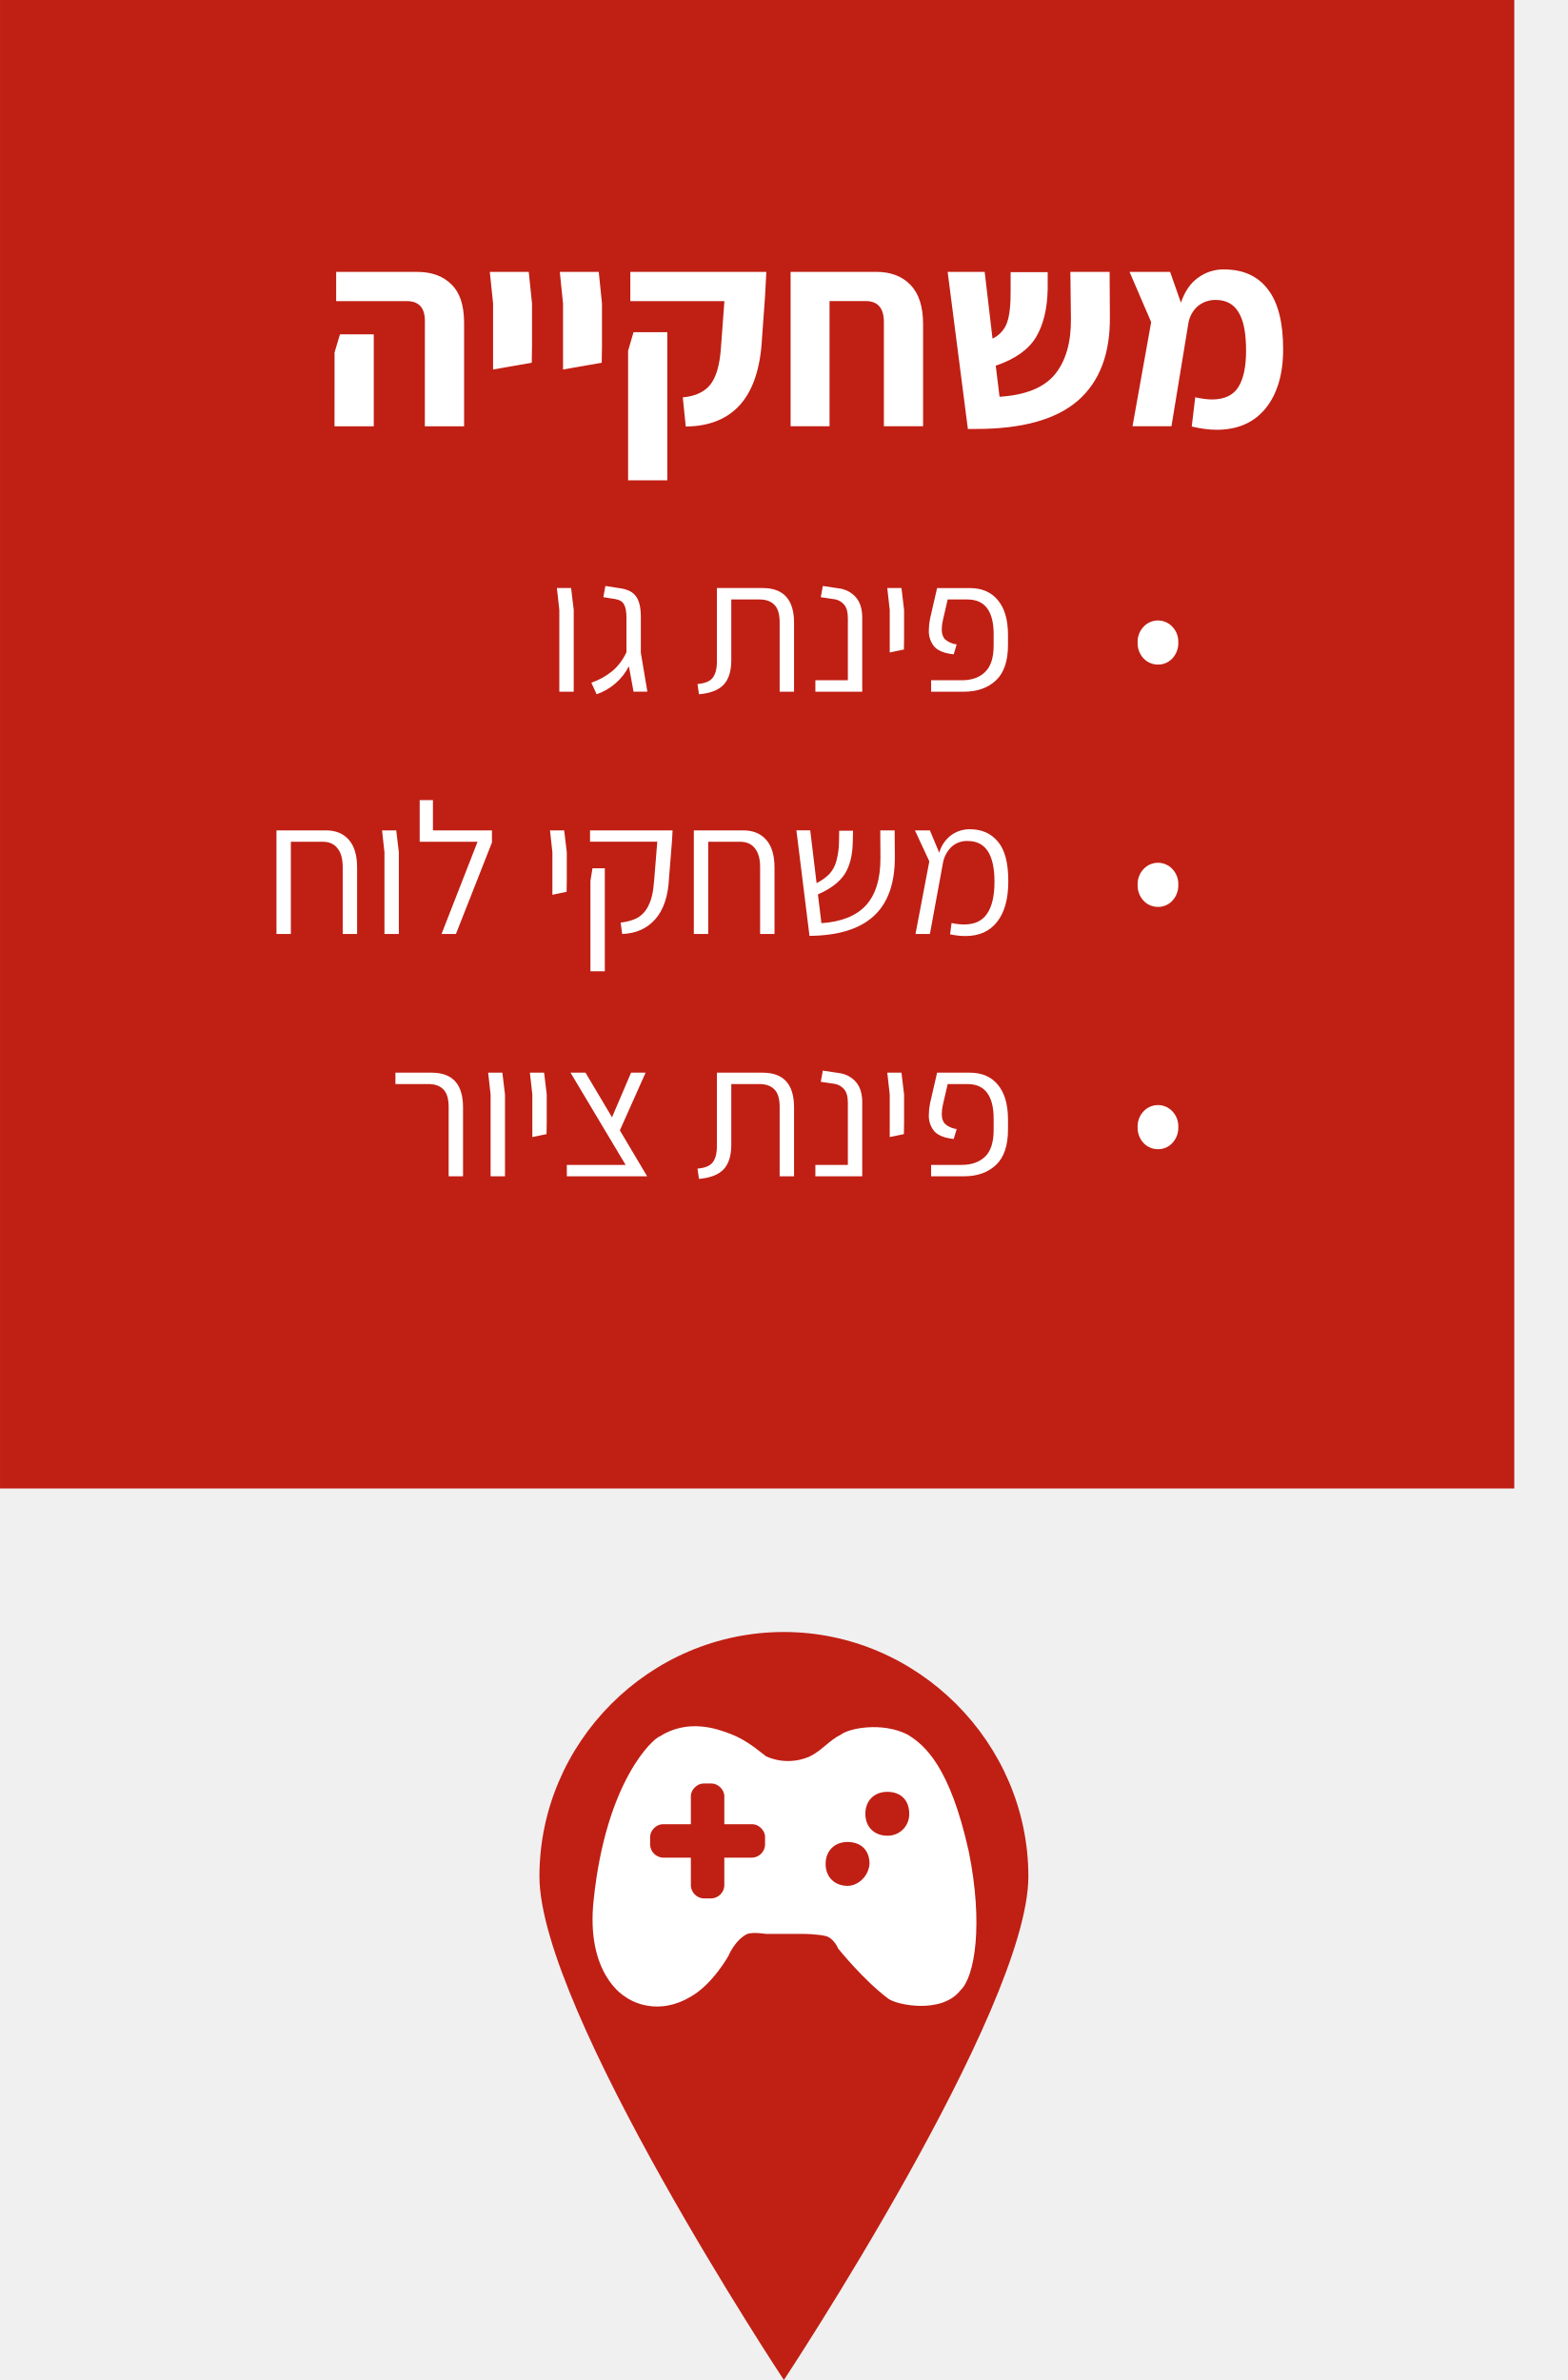
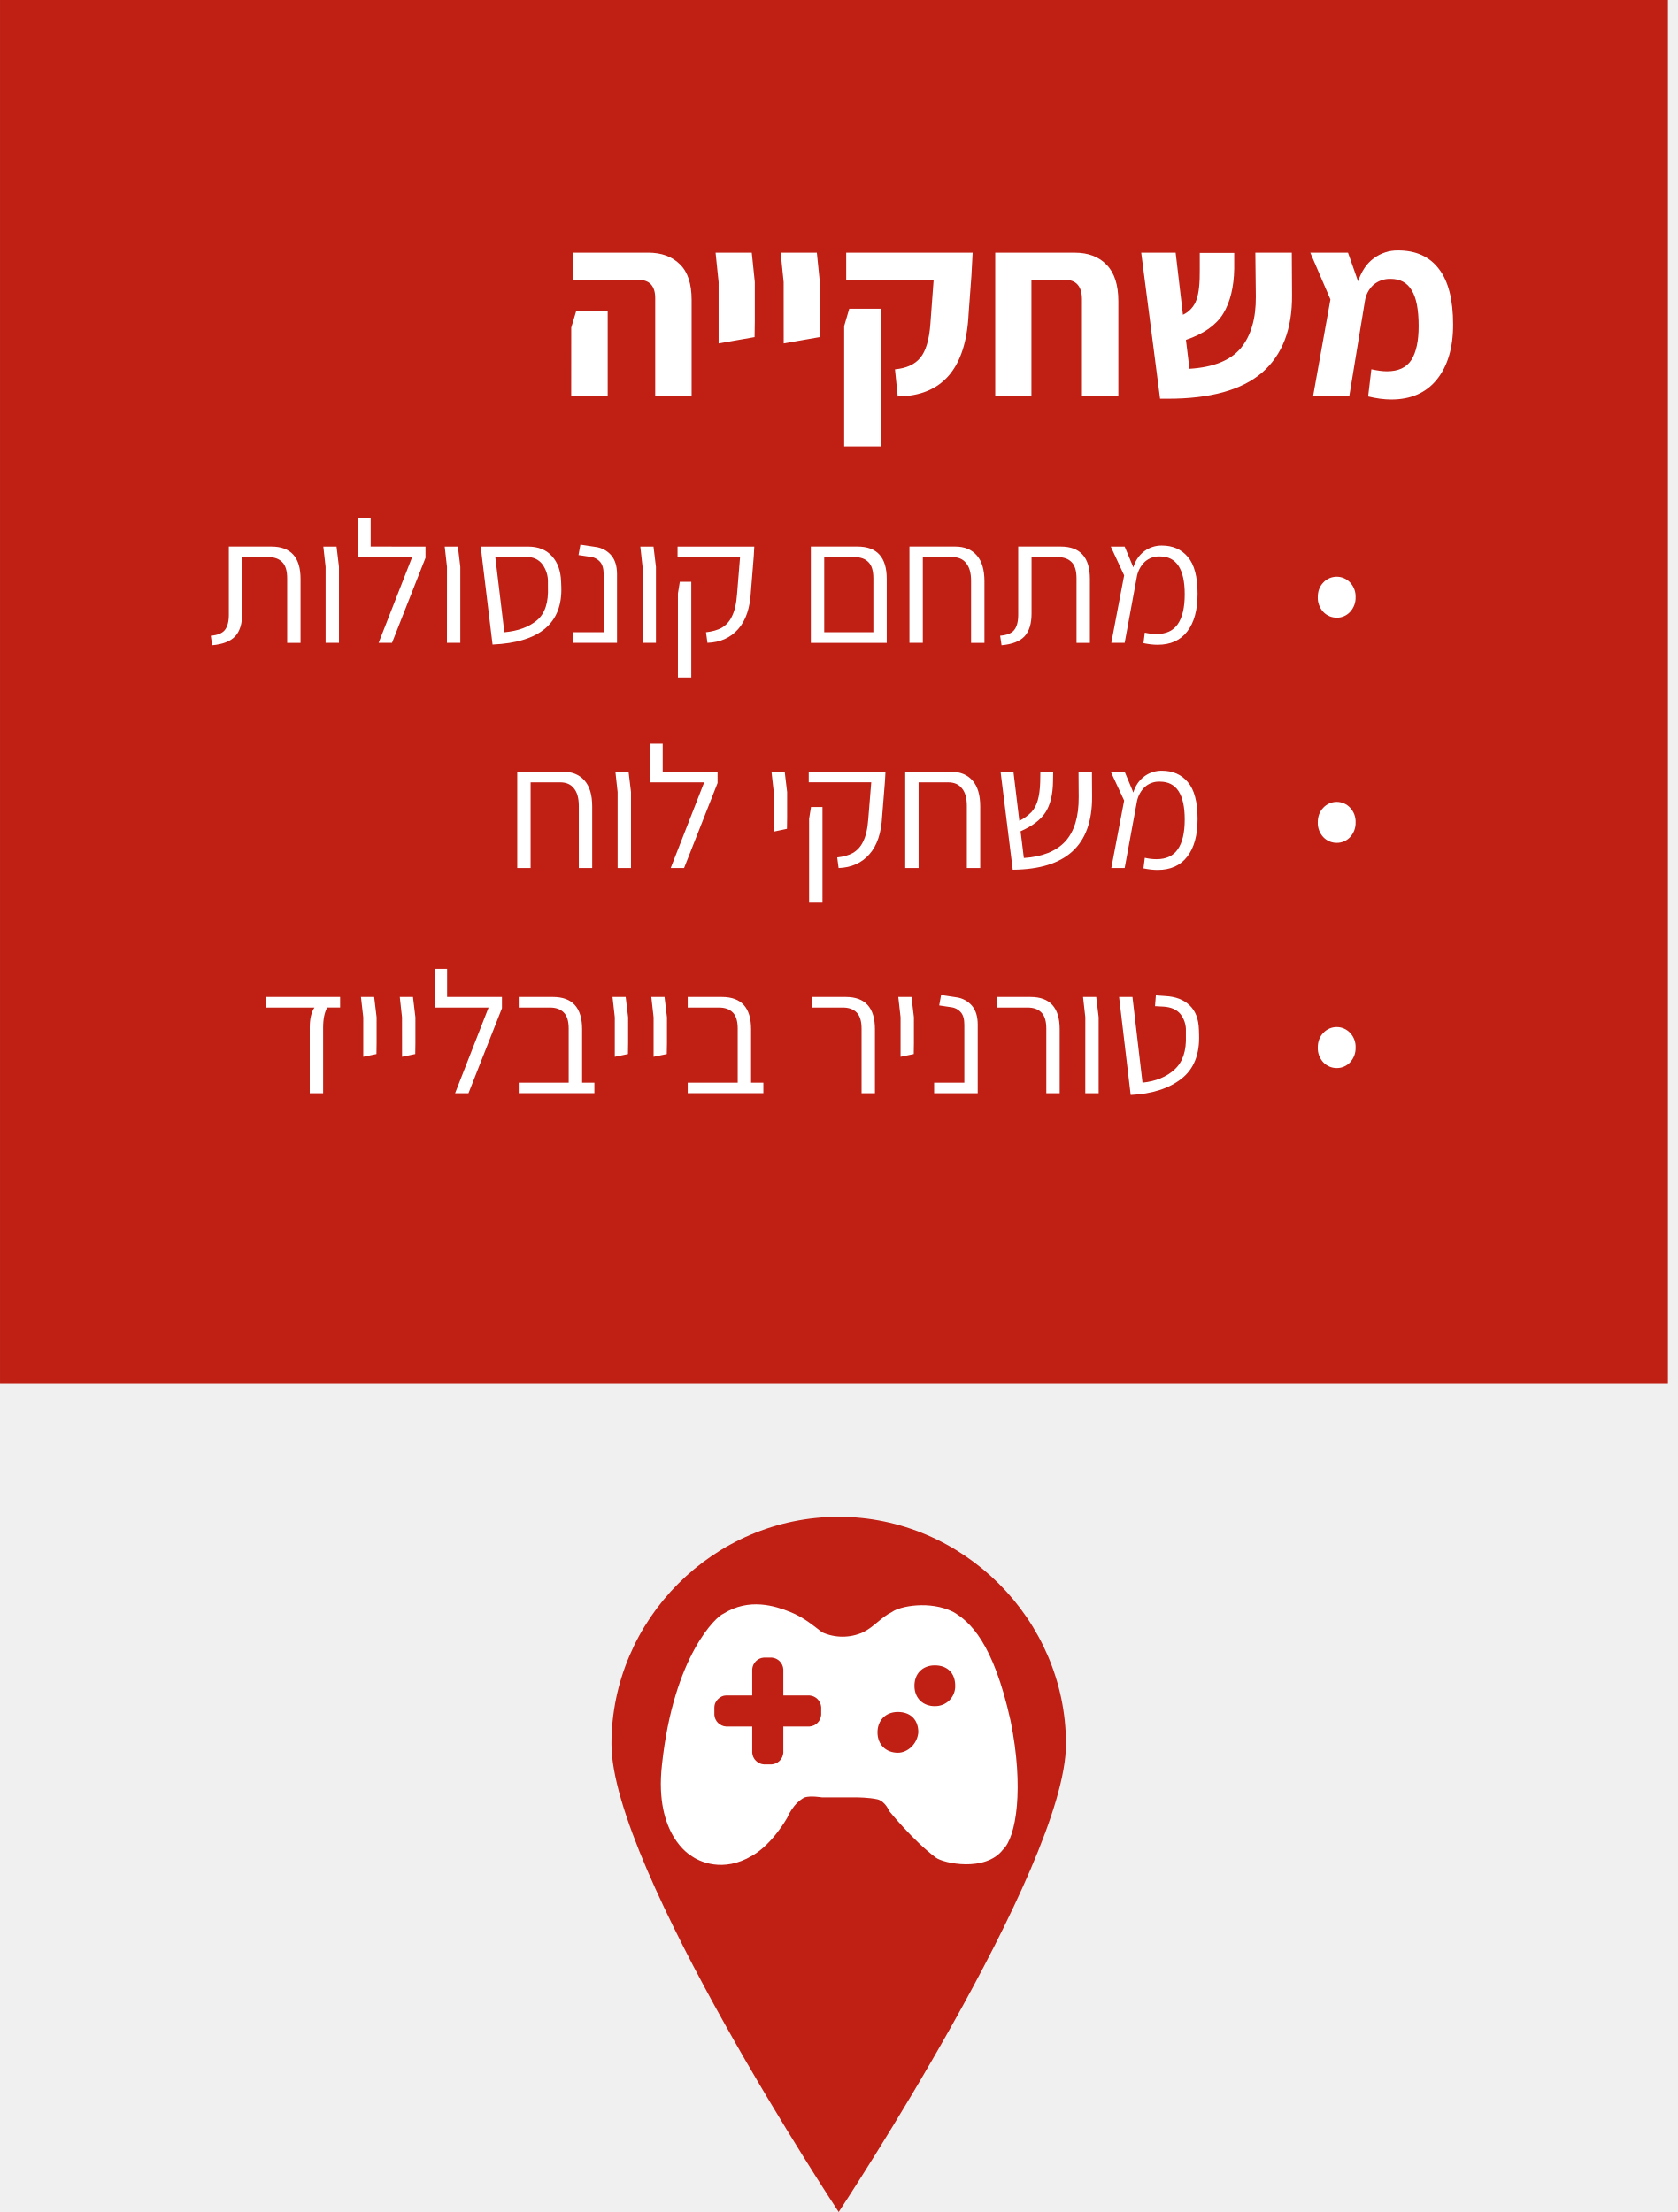
- <svg xmlns="http://www.w3.org/2000/svg" width="135.866" height="206.269" viewBox="0 0 35.947 54.575">
-   <path fill="#f64a3f" style="stroke-width:.265;fill:#c01f14;fill-opacity:1" d="M73.308 72.306h34.722v34.132H73.308z" transform="translate(-73.308 -72.306)" />
-   <path d="M83.05 79.663c0-.302-.139-.452-.416-.452h-1.618v-.67h1.86c.33 0 .591.095.781.285.195.186.292.48.292.88v2.375h-.9zm-2.071.725.124-.415h.775v2.108h-.9zm3.635-1.122-.075-.725h.893l.075.725v.967l-.006.391-.887.155zm1.604 0-.074-.725h.893l.074.725v.967l-.006.391-.887.155zm2.746 2.152c.28-.025.49-.12.626-.286.136-.165.22-.446.248-.843l.08-1.078h-2.157v-.67h3.119l-.031.576-.068.937c-.067 1.343-.65 2.02-1.749 2.033zM87.71 80.35l.124-.427h.775v3.397h-.899zm5.691-1.81c.331 0 .592.1.782.297.194.199.291.499.291.9v2.343h-.899v-2.387c0-.322-.139-.483-.415-.483h-.831v2.87h-.893v-3.54zm5.356 1.035c.008.848-.238 1.488-.738 1.922-.5.43-1.275.645-2.325.645h-.193l-.464-3.602h.849l.18 1.531a.643.643 0 0 0 .335-.372c.057-.165.084-.413.08-.744v-.409h.85v.39c-.009.455-.1.825-.273 1.11-.174.282-.48.497-.918.645l.087.713c.591-.037 1.013-.206 1.265-.508.252-.306.376-.73.372-1.271l-.013-1.085h.9zm3.973.738c0 .575-.135 1.027-.403 1.358-.265.326-.64.49-1.123.49-.173 0-.364-.025-.57-.075l.08-.67c.153.034.281.05.385.05.28 0 .481-.093.601-.279.12-.19.18-.469.18-.837 0-.409-.058-.704-.174-.886-.111-.186-.285-.28-.52-.28a.626.626 0 0 0-.422.15.671.671 0 0 0-.21.403l-.385 2.343h-.893l.428-2.387-.496-1.153h.93l.248.707c.087-.256.217-.447.39-.57a.977.977 0 0 1 .596-.193c.442 0 .779.153 1.01.459.232.302.348.758.348 1.37zm-16.597 5.979-.056-.502h.326l.06.502v1.875h-.33zm1.702 1.875-.107-.583a1.31 1.31 0 0 1-.74.642l-.12-.265a1.55 1.55 0 0 0 .484-.27c.13-.111.238-.254.32-.428v-.788c0-.142-.018-.245-.055-.308-.034-.065-.101-.107-.201-.124L87.142 86l.047-.257.36.056c.165.026.282.09.35.193.069.102.103.255.103.458v.826l.15.89zm1.466-.176c.168-.014.284-.061.347-.141.065-.083.098-.207.098-.373V85.79h1.049c.48 0 .72.266.72.797v1.58h-.33v-1.593c0-.186-.04-.318-.12-.398-.08-.083-.195-.124-.343-.124h-.646v1.391c0 .251-.059.44-.176.565-.117.123-.305.196-.565.218zm2.703-.086h.745V86.48c0-.14-.029-.243-.085-.309a.376.376 0 0 0-.249-.128L92.128 86l.047-.257.373.056a.61.61 0 0 1 .394.214c.091.111.137.264.137.458v1.696h-1.075zm1.705-1.613-.056-.502h.325l.06.502v.637l-.004.27-.325.069zm.949 1.613h.702c.222 0 .4-.06.53-.184.135-.125.202-.33.202-.616v-.261c0-.26-.05-.457-.15-.591-.1-.134-.251-.201-.454-.201h-.45l-.11.475a.978.978 0 0 0-.026.214c0 .097.025.173.077.227a.5.5 0 0 0 .265.115l-.068.227c-.2-.02-.346-.075-.437-.167a.547.547 0 0 1-.133-.39c0-.08.009-.163.026-.252l.163-.71h.749c.277 0 .49.091.642.274.154.182.233.445.235.787v.24c0 .371-.092.644-.278.818-.185.17-.428.257-.728.257h-.757zm5.202-.36a.452.452 0 0 1-.33-.14.51.51 0 0 1-.137-.364.5.5 0 0 1 .137-.364.452.452 0 0 1 .66 0 .5.5 0 0 1 .136.364.511.511 0 0 1-.137.364.442.442 0 0 1-.33.14zm-19.083 3.802c.229 0 .406.072.531.218.126.143.188.355.188.638v1.52h-.33V92.19c0-.191-.04-.335-.12-.432-.076-.1-.19-.15-.341-.15h-.728v2.115h-.33v-2.376zm1.346.5-.055-.5h.325l.06.5v1.876h-.33zm2.465-.5v.278l-.826 2.098h-.33l.826-2.115h-1.327v-.955h.304v.694zm1.386.5-.055-.5h.325l.06.5v.639l-.004.27-.326.068zm1.565 1.615c.152-.018.279-.053.381-.107a.626.626 0 0 0 .257-.283c.069-.134.112-.323.129-.565l.073-.9h-1.542v-.26h1.893l-.013.235-.069.86c-.02.415-.125.728-.316.943-.189.214-.441.326-.758.338zm-.693-.955.047-.291h.283v2.363h-.33zm3.501-1.16c.228 0 .405.072.531.218.126.143.189.355.189.638v1.52h-.33V92.19c0-.191-.04-.335-.12-.432-.077-.1-.191-.15-.343-.15h-.727v2.115h-.33v-2.376zm3.479.612c.002.605-.159 1.056-.484 1.353-.323.297-.814.448-1.473.454l-.3-2.42h.317l.146 1.212c.128-.068.228-.14.3-.218a.713.713 0 0 0 .154-.291 1.79 1.79 0 0 0 .06-.441l.004-.253h.317l-.005.249c-.005.314-.068.563-.188.749-.12.182-.324.337-.612.462l.081.66c.454-.03.794-.165 1.019-.407.225-.246.337-.611.334-1.096l-.004-.625h.33zm2.602.552c0 .405-.085.717-.257.933-.168.217-.41.326-.728.326-.108 0-.225-.013-.35-.039l.034-.26c.094.022.19.034.29.034.238 0 .412-.082.523-.245.114-.165.171-.41.171-.736 0-.622-.204-.933-.612-.933a.523.523 0 0 0-.372.132.683.683 0 0 0-.193.347l-.304 1.653h-.33l.317-1.666-.33-.71h.343l.214.513a.749.749 0 0 1 .274-.402.71.71 0 0 1 .428-.137c.271 0 .485.094.642.283.16.185.24.488.24.907zm3.432.591a.452.452 0 0 1-.33-.141.51.51 0 0 1-.137-.364.5.5 0 0 1 .137-.364.452.452 0 0 1 .66 0 .5.5 0 0 1 .136.364.511.511 0 0 1-.137.364.442.442 0 0 1-.33.141zm-16.265 4.584c0-.185-.04-.318-.12-.398-.08-.083-.194-.124-.342-.124h-.758v-.261h.83c.48 0 .72.265.72.796v1.58h-.33zm.962-.282-.056-.501h.326l.06.5v1.876h-.33zm.957 0-.056-.501h.326l.06.5v.639l-.004.27-.326.068zm2.632 1.875h-1.841v-.261h1.348l-1.263-2.115h.343l.608 1.023.437-1.023h.333l-.59 1.323zm1.155-.176c.168-.014.284-.061.347-.141.065-.083.098-.207.098-.372v-1.687h1.049c.48 0 .72.265.72.796v1.58h-.33v-1.593c0-.185-.04-.318-.12-.398-.08-.083-.195-.124-.343-.124h-.646v1.391c0 .252-.059.44-.176.565-.117.123-.305.196-.565.219zm2.703-.085h.745v-1.426c0-.14-.029-.242-.085-.308a.376.376 0 0 0-.249-.129l-.287-.042.047-.257.373.056a.61.61 0 0 1 .394.214c.091.11.137.264.137.458v1.695h-1.075Zm1.705-1.614-.056-.501h.325l.06.5v.639l-.004.27-.325.068zm.949 1.614h.702c.222 0 .4-.062.53-.184.135-.126.202-.331.202-.617v-.26c0-.26-.05-.458-.15-.592-.1-.134-.251-.201-.454-.201h-.45l-.11.475a.978.978 0 0 0-.026.214c0 .097.025.173.077.227a.5.5 0 0 0 .265.116l-.068.227c-.2-.02-.346-.076-.437-.167a.547.547 0 0 1-.133-.39c0-.08.009-.164.026-.253l.163-.71h.749c.277 0 .49.091.642.274.154.182.233.445.235.788v.24c0 .37-.092.643-.278.817-.185.171-.428.257-.728.257h-.757zm5.202-.36a.452.452 0 0 1-.33-.141.51.51 0 0 1-.137-.364.5.5 0 0 1 .137-.364.452.452 0 0 1 .66 0 .5.5 0 0 1 .136.364.511.511 0 0 1-.137.364.442.442 0 0 1-.33.141z" fill="#fff" style="stroke-width:.265" transform="translate(-73.308 -72.306)" />
-   <path d="M96.888 115.334c0 3.067-5.606 11.547-5.606 11.547s-5.605-8.48-5.605-11.547c0-3.066 2.515-5.605 5.605-5.605 3.066 0 5.606 2.539 5.606 5.605z" fill="#f64a3f" style="stroke-width:.265;fill:#c01f14;fill-opacity:1" transform="translate(-73.308 -72.306)" />
-   <path d="M93.653 114.4c-.288 0-.503-.191-.503-.503 0-.287.191-.503.503-.503.311 0 .503.192.503.503a.491.491 0 0 1-.503.503zm-.91 1.15c-.288 0-.504-.191-.504-.503 0-.287.192-.503.503-.503.312 0 .504.192.504.503-.024.287-.264.503-.504.503zm-1.893-.934a.309.309 0 0 1-.287.287h-.647v.647a.31.31 0 0 1-.288.288h-.192a.31.31 0 0 1-.287-.288v-.647h-.647a.309.309 0 0 1-.287-.287v-.192c0-.144.144-.287.287-.287h.647v-.647c0-.144.144-.287.287-.287h.192c.144 0 .288.143.288.287v.647h.647c.143 0 .287.143.287.287zm4.671.144c-.431-1.94-1.006-2.444-1.413-2.684-.575-.287-1.318-.143-1.51 0-.287.144-.43.36-.718.504a1.228 1.228 0 0 1-1.006 0c-.192-.144-.431-.36-.79-.504-.36-.143-1.007-.359-1.653.049-.144.048-1.222 1.006-1.51 3.737-.191 1.724.719 2.227.719 2.227.192.144.79.432 1.51 0 .502-.287.861-.934.861-.934s.144-.36.432-.503c.143-.048.43 0 .43 0h.863s.288 0 .503.048c.192.048.288.288.288.288s.575.718 1.15 1.15c.191.143 1.221.359 1.653-.192.335-.312.527-1.533.191-3.186z" fill="#fff" style="stroke-width:.265" transform="translate(-73.308 -72.306)" />
+ <svg xmlns="http://www.w3.org/2000/svg" width="156.374" height="206.269" viewBox="0 0 41.373 54.575">
+   <path fill="#f64a3f" style="stroke-width:.265;fill:#c01f14;fill-opacity:1" d="M96.514 106.575h41.141v34.132H96.514z" transform="translate(-96.514 -106.575)" />
+   <path d="M112.675 113.932c0-.302-.139-.453-.416-.453h-1.618v-.67h1.86c.33 0 .591.096.782.286.194.186.29.48.29.88v2.375h-.898zm-2.071.725.124-.415h.775v2.108h-.9zm3.635-1.122-.075-.725h.893l.075.725v.967l-.006.391-.887.155zm1.604 0-.074-.725h.893l.074.725v.967l-.006.391-.886.155zm2.746 2.152c.28-.025.49-.12.626-.286.136-.165.22-.446.248-.843l.08-1.079h-2.157v-.67h3.119l-.031.577-.069.937c-.066 1.343-.649 2.02-1.748 2.033zm-1.253-1.067.125-.428h.774v3.398h-.899zm5.691-1.81c.331 0 .591.099.782.297.194.199.29.498.29.9v2.343h-.898v-2.387c0-.322-.139-.484-.416-.484h-.83v2.871h-.893v-3.54zm5.356 1.035c.008.847-.238 1.488-.738 1.922-.5.43-1.275.645-2.325.645h-.192l-.465-3.602h.849l.18 1.531a.641.641 0 0 0 .335-.372c.058-.165.084-.413.08-.744v-.41h.85v.391c-.008.455-.1.825-.273 1.11-.174.281-.48.496-.918.645l.087.713c.591-.037 1.013-.207 1.265-.508.252-.306.376-.73.372-1.271l-.012-1.085h.899zm3.973.738c0 .575-.135 1.027-.403 1.358-.265.326-.64.49-1.123.49-.173 0-.364-.025-.57-.075l.08-.67c.153.034.282.05.385.05.28 0 .481-.093.601-.279.12-.19.18-.469.18-.837 0-.41-.058-.705-.174-.887-.111-.186-.285-.278-.52-.278a.626.626 0 0 0-.422.148.671.671 0 0 0-.21.403l-.385 2.344h-.893l.428-2.387-.496-1.153h.93l.248.706c.087-.256.217-.446.39-.57a.977.977 0 0 1 .596-.192c.442 0 .779.153 1.01.459.232.301.348.758.348 1.37zm-30.643 7.677c.169-.015.284-.062.347-.142.065-.082.098-.206.098-.372v-1.687h1.049c.48 0 .72.266.72.797v1.58h-.33v-1.593c0-.186-.04-.318-.12-.398-.08-.083-.194-.125-.343-.125h-.646v1.392c0 .251-.059.44-.176.565-.117.123-.305.195-.565.218zm2.832-1.7-.056-.5h.326l.06.5v1.875h-.33zm2.464-.5v.278l-.826 2.097h-.33l.827-2.115h-1.327v-.954h.304v.693zm.53.5-.056-.5h.325l.06.5v1.875h-.33zm2.82.501c.028.893-.537 1.366-1.696 1.417l-.261-2.158-.03-.26h1.169c.25 0 .446.078.586.235.143.154.218.365.227.633zm-1.405 1.113c.34-.031.608-.13.805-.295.197-.166.287-.441.27-.827v-.102a.715.715 0 0 0-.138-.454.445.445 0 0 0-.376-.176h-.784zm1.704 0h.745v-1.426c0-.14-.028-.242-.085-.308a.375.375 0 0 0-.248-.128l-.287-.043.047-.257.372.056a.61.61 0 0 1 .394.214c.091.111.137.264.137.458v1.695h-1.075zm1.705-1.614-.055-.5h.325l.06.5v1.875h-.33zm1.565 1.614c.152-.017.279-.053.382-.107a.625.625 0 0 0 .256-.282c.069-.135.112-.323.129-.566l.073-.899h-1.542v-.26h1.893l-.013.235-.069.86c-.02.414-.125.728-.316.942-.189.214-.442.327-.758.338zm-.693-.955.047-.29h.283v2.363h-.33zm4.431-1.16c.48 0 .72.266.72.797v1.58h-1.872v-2.377h.33zm.39 2.115v-1.331c0-.186-.04-.318-.12-.398-.08-.083-.194-.125-.343-.125h-.749v1.854zm2.02-2.115c.229 0 .406.073.532.219.125.142.188.355.188.638v1.52h-.33v-1.533c0-.192-.04-.336-.12-.433-.077-.1-.19-.15-.342-.15h-.728v2.115h-.33v-2.376zm1.107 2.2c.169-.014.284-.06.347-.14.066-.083.099-.207.099-.373v-1.687h1.048c.48 0 .72.266.72.797v1.58h-.33v-1.593c0-.186-.04-.318-.12-.398-.08-.083-.194-.125-.342-.125h-.647v1.392c0 .251-.058.44-.175.565-.117.123-.306.195-.565.218zm4.87-1.035c0 .405-.086.716-.257.933-.168.217-.41.326-.728.326-.108 0-.225-.013-.35-.04l.033-.26c.095.023.192.034.292.034.237 0 .41-.081.522-.244.114-.165.171-.41.171-.736 0-.623-.204-.934-.612-.934a.522.522 0 0 0-.373.133.68.68 0 0 0-.192.347l-.304 1.652h-.33l.317-1.665-.33-.71h.343l.214.513a.749.749 0 0 1 .274-.402.71.71 0 0 1 .428-.137c.271 0 .485.094.642.282.16.186.24.488.24.908zm3.432.59a.452.452 0 0 1-.33-.14.511.511 0 0 1-.137-.365c0-.148.046-.27.137-.363a.452.452 0 0 1 .66 0 .5.5 0 0 1 .136.363.511.511 0 0 1-.137.364.442.442 0 0 1-.33.142zm-19.083 3.801c.229 0 .405.073.531.219.126.143.188.355.188.638v1.52h-.33v-1.533c0-.191-.04-.336-.12-.432-.076-.1-.19-.15-.341-.15h-.728v2.115h-.33v-2.377zm1.346.502-.055-.502h.325l.06.502v1.875h-.33zm2.465-.502v.279l-.826 2.098h-.33l.826-2.115h-1.327v-.955h.304v.693zm1.386.502-.056-.502h.326l.06.502v.637l-.004.27-.326.069zm1.565 1.613c.152-.017.279-.052.381-.107a.626.626 0 0 0 .257-.282c.069-.134.112-.323.129-.565l.073-.9h-1.542v-.26h1.893l-.013.235-.069.86c-.02.414-.125.728-.316.942-.189.215-.441.327-.758.339zm-.693-.954.047-.291h.283v2.363h-.33zm3.501-1.16c.228 0 .405.072.531.218.126.143.189.355.189.638v1.52h-.33v-1.533c0-.191-.04-.336-.12-.432-.077-.1-.191-.15-.343-.15h-.727v2.115h-.33v-2.377zm3.479.612c.003.605-.159 1.056-.484 1.352-.323.297-.814.449-1.473.454l-.3-2.419h.317l.146 1.212a1.14 1.14 0 0 0 .3-.218.712.712 0 0 0 .154-.291c.034-.114.054-.262.06-.441l.004-.253h.316l-.004.248c-.006.314-.068.564-.188.75-.12.182-.324.336-.612.462l.081.66c.454-.03.794-.165 1.02-.407.225-.246.336-.611.333-1.096l-.004-.626h.33zm2.602.552c0 .405-.086.716-.257.933-.168.217-.41.326-.728.326-.108 0-.225-.013-.35-.039l.033-.261c.095.023.192.034.292.034.237 0 .41-.081.522-.244.114-.165.171-.41.171-.736 0-.622-.204-.933-.612-.933a.522.522 0 0 0-.373.132.68.68 0 0 0-.192.347l-.304 1.653h-.33l.317-1.666-.33-.71h.343l.214.513a.749.749 0 0 1 .274-.402.71.71 0 0 1 .428-.137c.271 0 .485.094.642.282.16.186.24.488.24.908zm3.432.59a.452.452 0 0 1-.33-.14.511.511 0 0 1-.137-.364c0-.149.046-.27.137-.364a.452.452 0 0 1 .66 0 .5.5 0 0 1 .136.364.511.511 0 0 1-.137.364.442.442 0 0 1-.33.14zm-25.331 4.564c0-.22.038-.387.116-.501h-1.2v-.261h1.833v.26h-.317c-.068.118-.102.285-.102.502v1.614h-.33zm1.32-.261-.057-.501h.326l.06.5v.639l-.004.27-.325.068zm.956 0-.055-.501h.325l.06.5v.639l-.004.27-.325.068zm2.465-.501v.278l-.826 2.098h-.33l.826-2.115h-1.327v-.955h.304v.694zm2.28 2.115v.26h-1.866v-.26h1.232v-1.332c0-.185-.04-.318-.12-.398-.08-.083-.194-.124-.342-.124h-.77v-.261h.843c.48 0 .72.265.72.796v1.319zm.503-1.614-.056-.501h.325l.06.5v.639l-.004.27-.325.068zm.957 0-.056-.501h.326l.06.5v.639l-.005.27-.325.068zm2.708 1.614v.26h-1.866v-.26h1.233v-1.332c0-.185-.04-.318-.12-.398-.08-.083-.194-.124-.343-.124h-.77v-.261h.843c.48 0 .72.265.72.796v1.319zm2.422-1.332c0-.185-.04-.318-.12-.398-.08-.083-.194-.124-.343-.124h-.757v-.261h.83c.48 0 .72.265.72.796v1.58h-.33zm.962-.282-.056-.501h.325l.06.5v.639l-.004.27-.325.068zm.828 1.614h.745v-1.426c0-.14-.028-.243-.085-.308a.375.375 0 0 0-.249-.129l-.286-.043.047-.257.372.056a.61.61 0 0 1 .394.214c.091.111.137.264.137.458v1.696h-1.075zm2.767-1.332c0-.185-.04-.318-.12-.398-.08-.083-.194-.124-.343-.124h-.757v-.261h.83c.48 0 .72.265.72.796v1.58h-.33zm.962-.282-.056-.501h.325l.06.5v1.876h-.33zm.833-.501h.33l.248 2.115c.33-.035.595-.143.792-.326.2-.182.292-.46.278-.835v-.107a.643.643 0 0 0-.137-.428c-.091-.108-.228-.168-.41-.18l-.215-.012.021-.266.24.017c.251.014.448.09.591.227.146.137.223.337.231.6l.004.12c.017.49-.128.856-.437 1.095-.308.24-.725.373-1.25.399zm5.368 1.755a.452.452 0 0 1-.33-.141.511.511 0 0 1-.137-.364c0-.149.046-.27.137-.364a.452.452 0 0 1 .66 0 .5.5 0 0 1 .136.364.511.511 0 0 1-.137.364.442.442 0 0 1-.33.141z" fill="#fff" style="stroke-width:.265" transform="translate(-96.514 -106.575)" />
+   <path d="M122.807 149.603c0 3.067-5.606 11.547-5.606 11.547s-5.605-8.48-5.605-11.547c0-3.066 2.515-5.605 5.605-5.605 3.066 0 5.606 2.539 5.606 5.605z" fill="#f64a3f" style="stroke-width:.265;fill:#c01f14;fill-opacity:1" transform="translate(-96.514 -106.575)" />
+   <path d="M119.572 148.67c-.287 0-.503-.192-.503-.504 0-.288.191-.503.503-.503.311 0 .503.192.503.503a.491.491 0 0 1-.503.503zm-.91 1.149c-.288 0-.504-.192-.504-.503 0-.288.192-.503.503-.503.312 0 .504.192.504.503-.024.287-.264.503-.504.503zm-1.893-.934a.31.31 0 0 1-.287.287h-.647v.647a.31.31 0 0 1-.288.288h-.191a.31.31 0 0 1-.288-.288v-.647h-.647a.309.309 0 0 1-.287-.287v-.192c0-.144.144-.287.287-.287h.647v-.647a.31.31 0 0 1 .288-.288h.191a.31.31 0 0 1 .288.288v.647h.647a.31.31 0 0 1 .287.287zm4.671.143c-.43-1.94-1.006-2.443-1.413-2.683-.575-.287-1.317-.143-1.51 0-.287.144-.43.36-.718.503a1.228 1.228 0 0 1-1.006 0c-.192-.143-.431-.359-.79-.503-.36-.143-1.007-.36-1.653.048-.144.048-1.222 1.006-1.51 3.737-.191 1.725.719 2.228.719 2.228.192.144.79.431 1.51 0 .502-.287.862-.934.862-.934s.143-.36.43-.503c.145-.048.432 0 .432 0h.862s.288 0 .503.048c.192.048.288.287.288.287s.575.719 1.15 1.15c.191.144 1.221.36 1.653-.192.335-.31.527-1.532.191-3.186z" fill="#fff" style="stroke-width:.265" transform="translate(-96.514 -106.575)" />
</svg>
